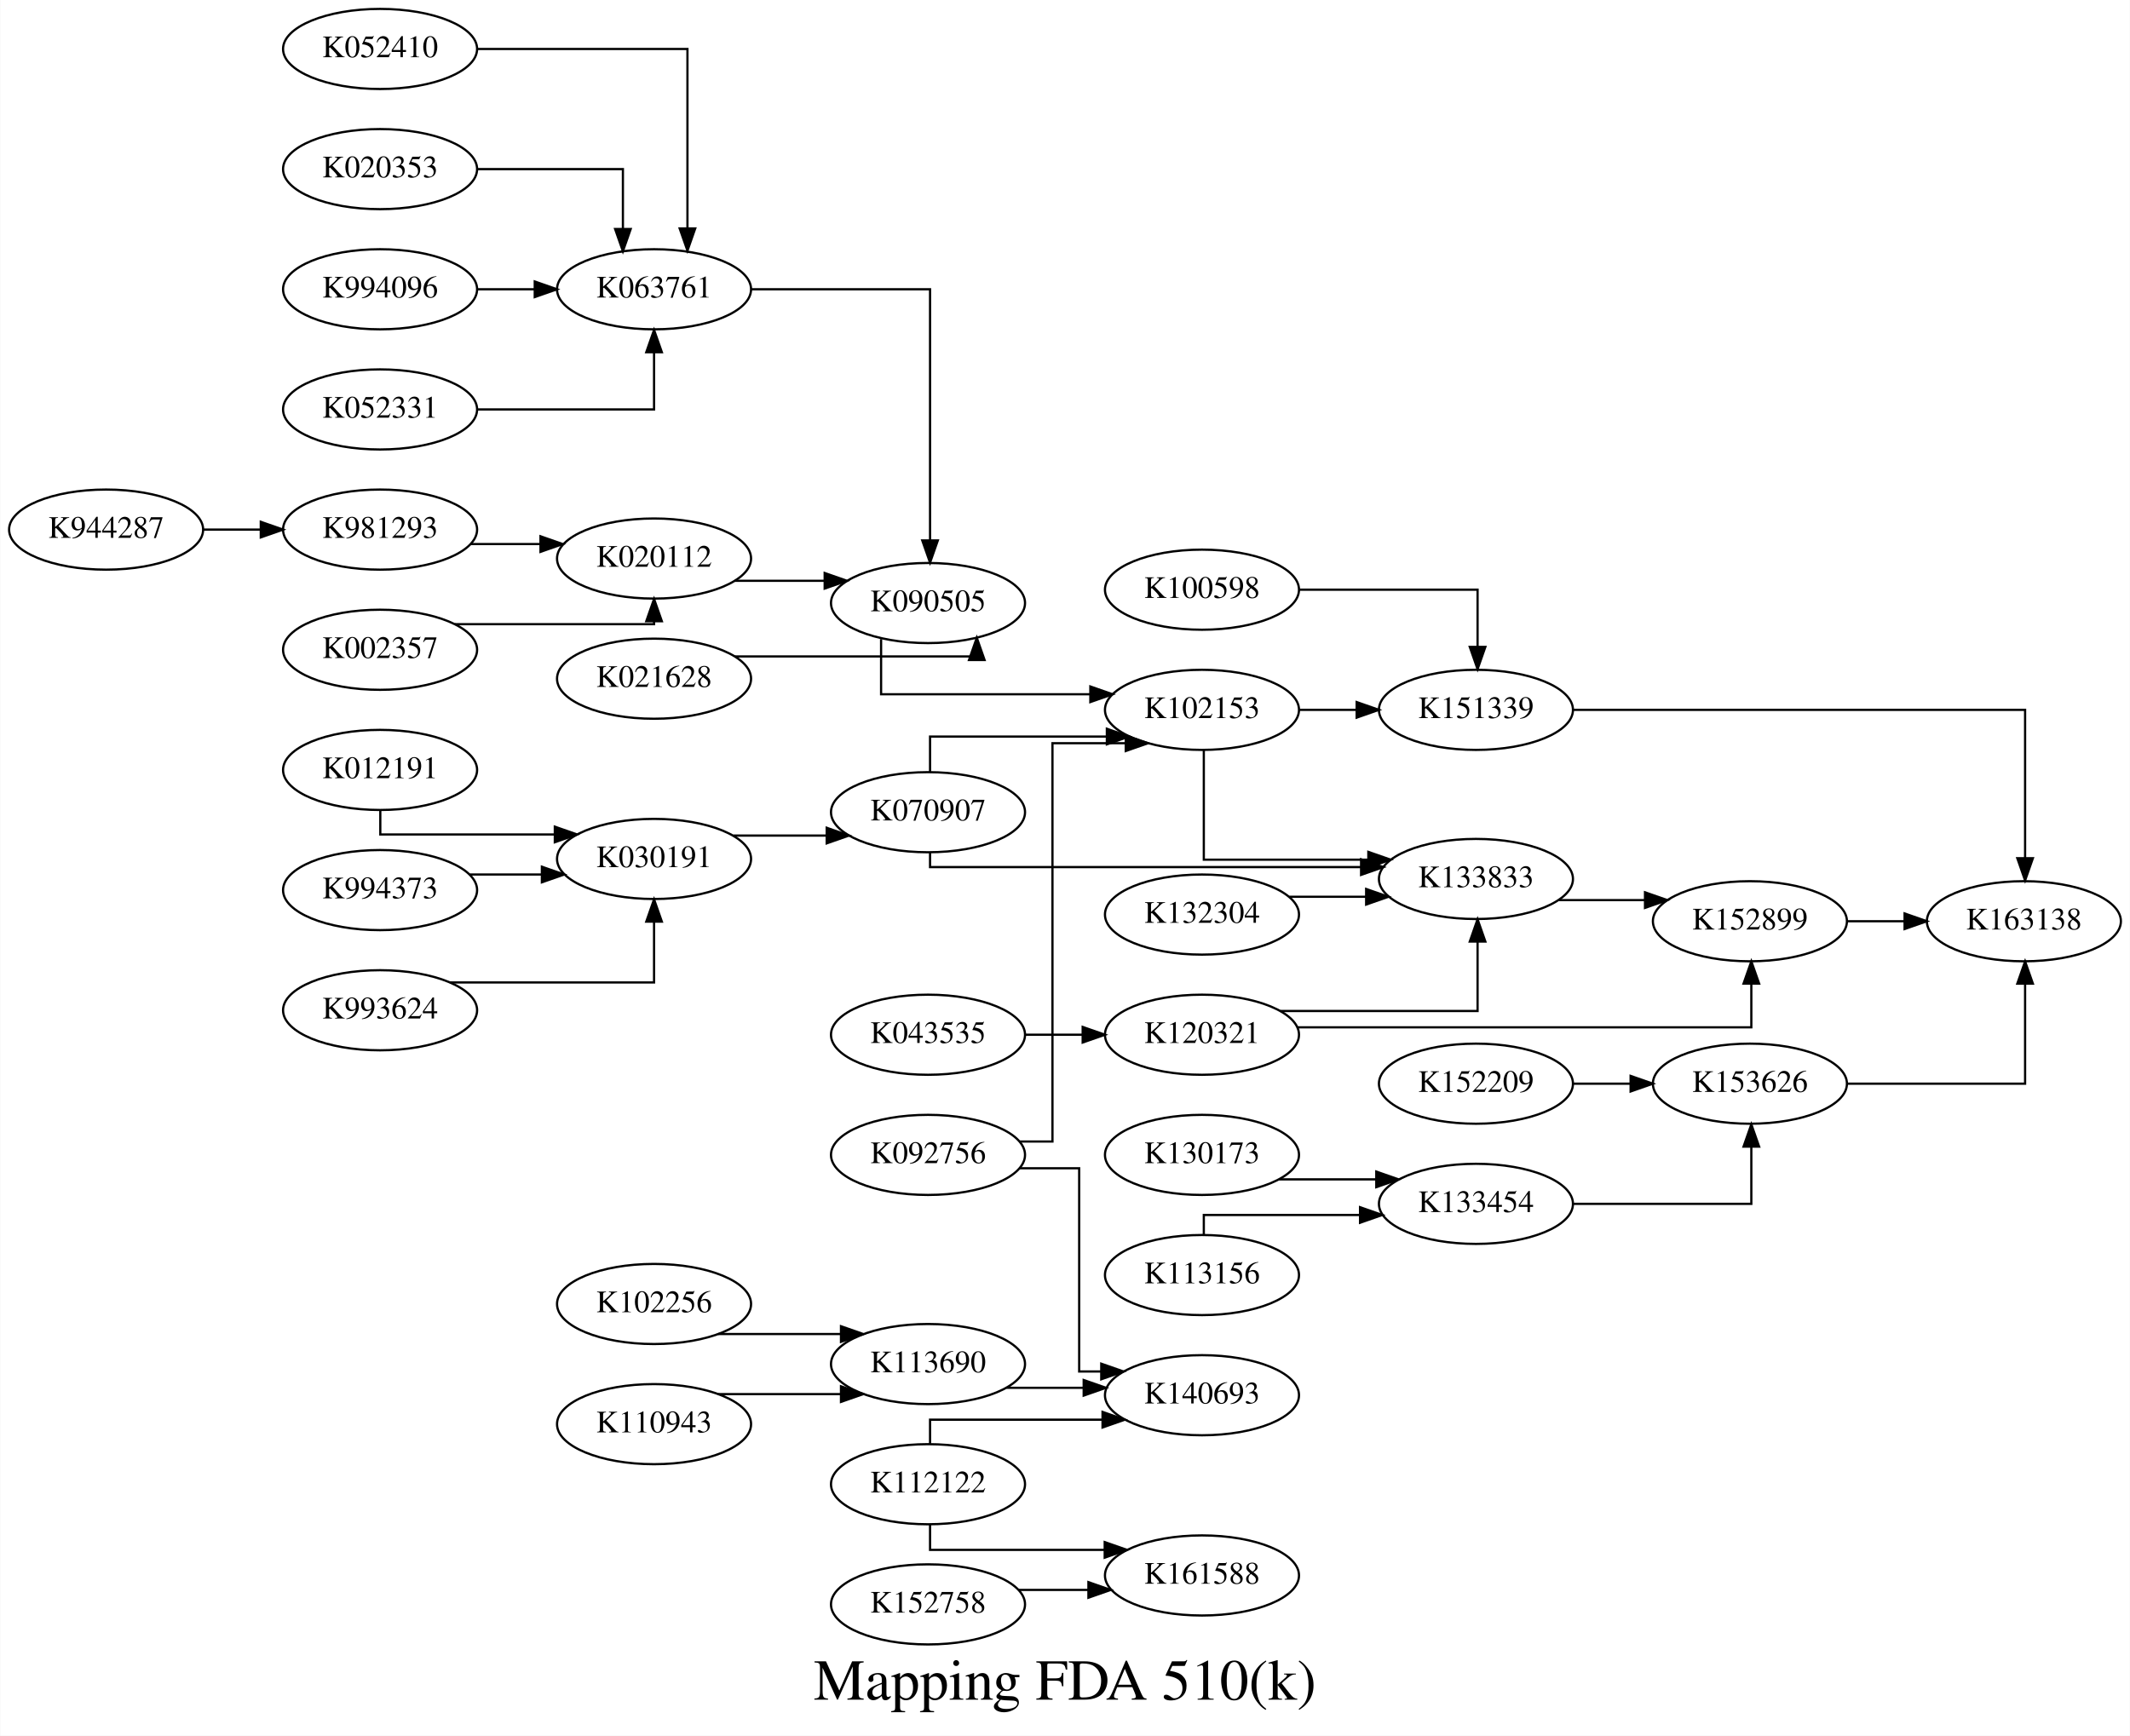
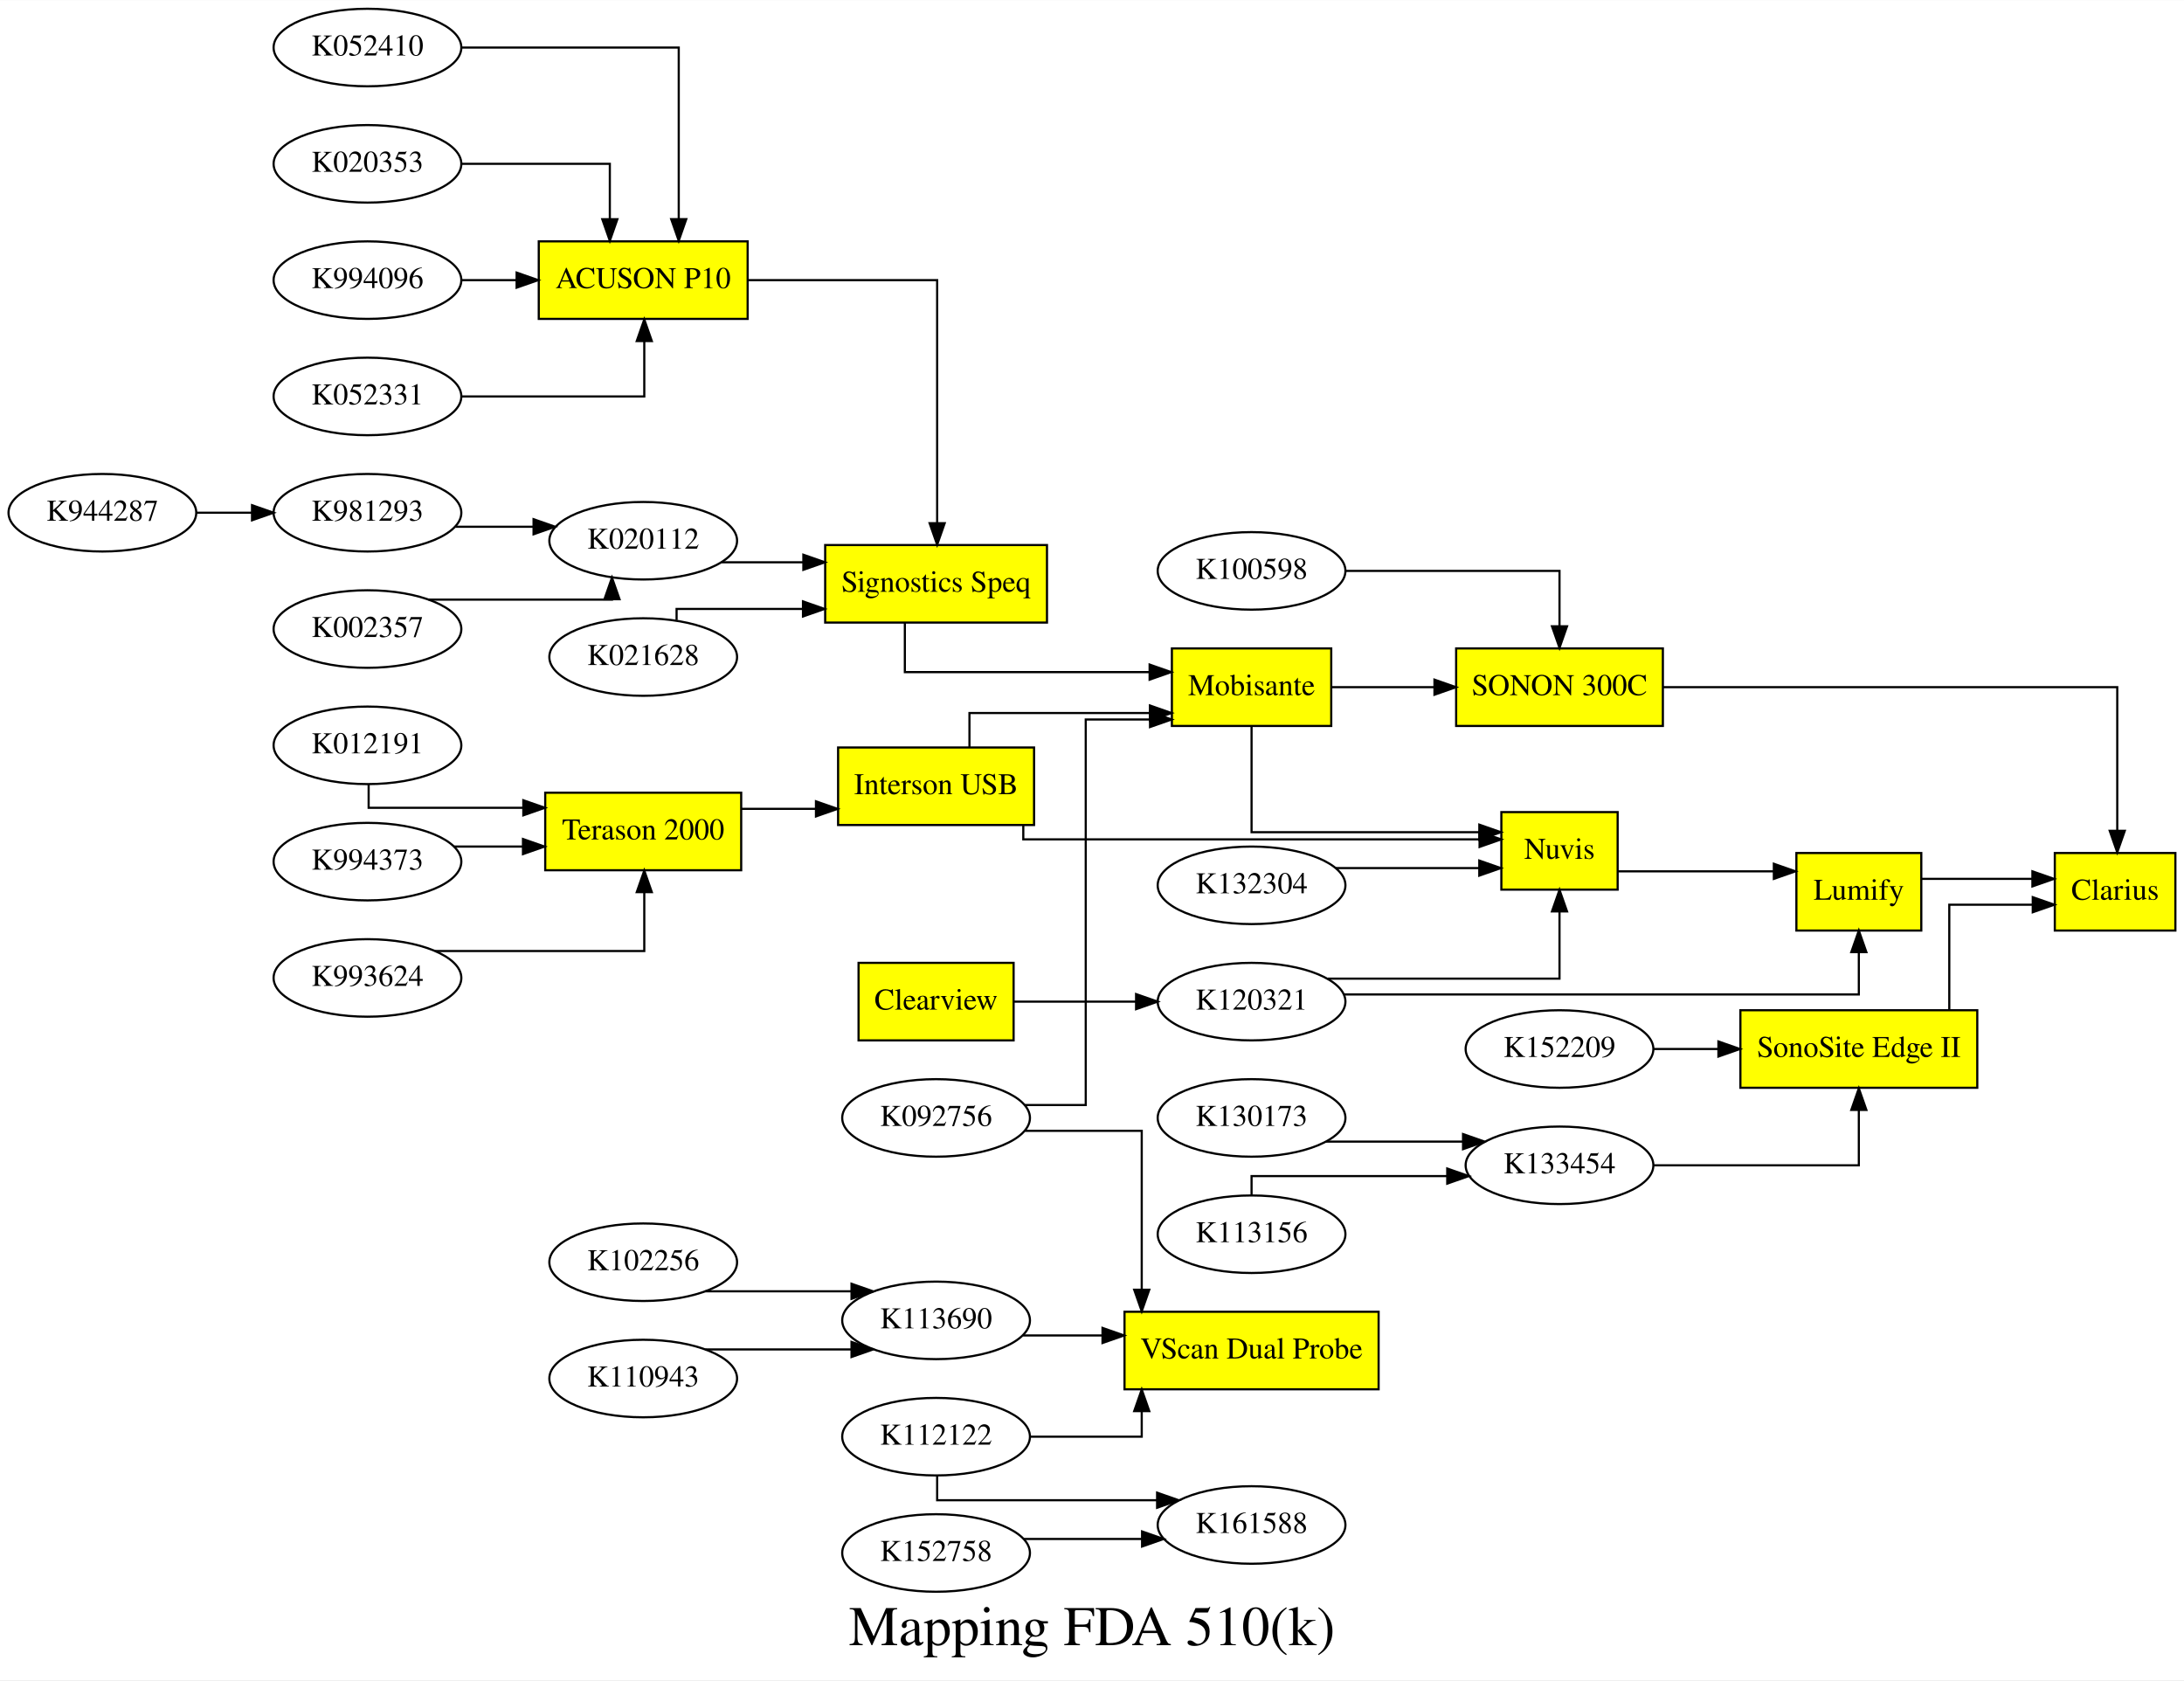
- <svg xmlns="http://www.w3.org/2000/svg" width="957pt" height="780pt" viewBox="0.00 0.00 956.74 780.00">
+ <svg xmlns="http://www.w3.org/2000/svg" width="1014pt" height="780pt" viewBox="0.00 0.00 1014.18 780.00">
  <g id="graph0" class="graph" transform="scale(1 1) rotate(0) translate(4 776)">
-     <polygon fill="white" stroke="none" points="-4,4 -4,-776 952.738,-776 952.738,4 -4,4" />
-     <text text-anchor="middle" x="474.369" y="-12.2" font-family="Times,serif" font-size="26.00">Mapping FDA 510(k)</text>
+     <polygon fill="white" stroke="none" points="-4,4 -4,-776 1010.18,-776 1010.18,4 -4,4" />
+     <text text-anchor="middle" x="503.092" y="-12.2" font-family="Times,serif" font-size="26.00">Mapping FDA 510(k)</text>
    <g id="node1" class="node">
      <ellipse fill="none" stroke="black" cx="166.638" cy="-592" rx="43.592" ry="18" />
      <text text-anchor="middle" x="166.638" y="-588.3" font-family="Times,serif" font-size="14.00">K052331</text>
    </g>
    <g id="node2" class="node">
-       <ellipse fill="none" stroke="black" cx="289.731" cy="-646" rx="43.592" ry="18" />
-       <text text-anchor="middle" x="289.731" y="-642.3" font-family="Times,serif" font-size="14.00">K063761</text>
+       <polygon fill="yellow" stroke="black" points="343.185,-664 246.185,-664 246.185,-628 343.185,-628 343.185,-664" />
+       <text text-anchor="middle" x="294.685" y="-642.3" font-family="Times,serif" font-size="14.00">ACUSON P10</text>
    </g>
    <g id="edge1" class="edge">
-       <path fill="none" stroke="black" d="M210.385,-592C245.768,-592 289.738,-592 289.738,-592 289.738,-592 289.738,-617.718 289.738,-617.718" />
-       <polygon fill="black" stroke="black" points="286.238,-617.718 289.738,-627.718 293.238,-617.718 286.238,-617.718" />
+       <path fill="none" stroke="black" d="M210.517,-592C247.756,-592 295.185,-592 295.185,-592 295.185,-592 295.185,-617.718 295.185,-617.718" />
+       <polygon fill="black" stroke="black" points="291.685,-617.718 295.185,-627.718 298.685,-617.718 291.685,-617.718" />
    </g>
    <g id="node7" class="node">
-       <ellipse fill="none" stroke="black" cx="412.823" cy="-505" rx="43.592" ry="18" />
-       <text text-anchor="middle" x="412.823" y="-501.3" font-family="Times,serif" font-size="14.00">K090505</text>
+       <polygon fill="yellow" stroke="black" points="482.185,-523 379.185,-523 379.185,-487 482.185,-487 482.185,-523" />
+       <text text-anchor="middle" x="430.685" y="-501.3" font-family="Times,serif" font-size="14.00">Signostics Speq</text>
    </g>
    <g id="edge6" class="edge">
-       <path fill="none" stroke="black" d="M333.451,-646C369.154,-646 413.738,-646 413.738,-646 413.738,-646 413.738,-533.145 413.738,-533.145" />
-       <polygon fill="black" stroke="black" points="417.238,-533.145 413.738,-523.145 410.238,-533.145 417.238,-533.145" />
+       <path fill="none" stroke="black" d="M343.194,-646C382.428,-646 431.185,-646 431.185,-646 431.185,-646 431.185,-533.145 431.185,-533.145" />
+       <polygon fill="black" stroke="black" points="434.685,-533.145 431.185,-523.145 427.685,-533.145 434.685,-533.145" />
    </g>
    <g id="node3" class="node">
      <ellipse fill="none" stroke="black" cx="166.638" cy="-754" rx="43.592" ry="18" />
      <text text-anchor="middle" x="166.638" y="-750.3" font-family="Times,serif" font-size="14.00">K052410</text>
    </g>
    <g id="edge2" class="edge">
-       <path fill="none" stroke="black" d="M210.334,-754C250.793,-754 304.738,-754 304.738,-754 304.738,-754 304.738,-673.352 304.738,-673.352" />
-       <polygon fill="black" stroke="black" points="308.238,-673.352 304.738,-663.352 301.238,-673.352 308.238,-673.352" />
+       <path fill="none" stroke="black" d="M210.399,-754C252.943,-754 311.185,-754 311.185,-754 311.185,-754 311.185,-674.321 311.185,-674.321" />
+       <polygon fill="black" stroke="black" points="314.685,-674.321 311.185,-664.321 307.685,-674.321 314.685,-674.321" />
    </g>
    <g id="node4" class="node">
      <ellipse fill="none" stroke="black" cx="166.638" cy="-700" rx="43.592" ry="18" />
      <text text-anchor="middle" x="166.638" y="-696.3" font-family="Times,serif" font-size="14.00">K020353</text>
    </g>
    <g id="edge3" class="edge">
-       <path fill="none" stroke="black" d="M210.385,-700C240.737,-700 275.738,-700 275.738,-700 275.738,-700 275.738,-673.086 275.738,-673.086" />
-       <polygon fill="black" stroke="black" points="279.238,-673.086 275.738,-663.086 272.238,-673.086 279.238,-673.086" />
+       <path fill="none" stroke="black" d="M210.474,-700C242.075,-700 279.185,-700 279.185,-700 279.185,-700 279.185,-674.282 279.185,-674.282" />
+       <polygon fill="black" stroke="black" points="282.685,-674.282 279.185,-664.282 275.685,-674.282 282.685,-674.282" />
    </g>
    <g id="node5" class="node">
      <ellipse fill="none" stroke="black" cx="166.638" cy="-646" rx="43.592" ry="18" />
      <text text-anchor="middle" x="166.638" y="-642.3" font-family="Times,serif" font-size="14.00">K994096</text>
    </g>
    <g id="edge4" class="edge">
-       <path fill="none" stroke="black" d="M210.383,-646C210.383,-646 236.127,-646 236.127,-646" />
-       <polygon fill="black" stroke="black" points="236.127,-649.5 246.127,-646 236.127,-642.5 236.127,-649.5" />
+       <path fill="none" stroke="black" d="M210.346,-646C210.346,-646 235.901,-646 235.901,-646" />
+       <polygon fill="black" stroke="black" points="235.901,-649.5 245.901,-646 235.9,-642.5 235.901,-649.5" />
    </g>
    <g id="node6" class="node">
-       <ellipse fill="none" stroke="black" cx="289.731" cy="-525" rx="43.592" ry="18" />
-       <text text-anchor="middle" x="289.731" y="-521.3" font-family="Times,serif" font-size="14.00">K020112</text>
+       <ellipse fill="none" stroke="black" cx="294.685" cy="-525" rx="43.592" ry="18" />
+       <text text-anchor="middle" x="294.685" y="-521.3" font-family="Times,serif" font-size="14.00">K020112</text>
    </g>
    <g id="edge5" class="edge">
-       <path fill="none" stroke="black" d="M325.997,-515C325.997,-515 366.391,-515 366.391,-515" />
-       <polygon fill="black" stroke="black" points="366.391,-518.5 376.391,-515 366.391,-511.5 366.391,-518.5" />
+       <path fill="none" stroke="black" d="M331.13,-515C331.13,-515 369.055,-515 369.055,-515" />
+       <polygon fill="black" stroke="black" points="369.055,-518.5 379.055,-515 369.055,-511.5 369.055,-518.5" />
    </g>
    <g id="node16" class="node">
-       <ellipse fill="none" stroke="black" cx="535.915" cy="-457" rx="43.592" ry="18" />
-       <text text-anchor="middle" x="535.915" y="-453.3" font-family="Times,serif" font-size="14.00">K102153</text>
+       <polygon fill="yellow" stroke="black" points="614.185,-475 540.185,-475 540.185,-439 614.185,-439 614.185,-475" />
+       <text text-anchor="middle" x="577.185" y="-453.3" font-family="Times,serif" font-size="14.00">Mobisante</text>
    </g>
    <g id="edge15" class="edge">
-       <path fill="none" stroke="black" d="M391.738,-488.796C391.738,-477.336 391.738,-464 391.738,-464 391.738,-464 485.754,-464 485.754,-464" />
-       <polygon fill="black" stroke="black" points="485.754,-467.5 495.754,-464 485.754,-460.5 485.754,-467.5" />
+       <path fill="none" stroke="black" d="M416.185,-486.897C416.185,-475.914 416.185,-464 416.185,-464 416.185,-464 529.843,-464 529.843,-464" />
+       <polygon fill="black" stroke="black" points="529.843,-467.5 539.843,-464 529.843,-460.5 529.843,-467.5" />
    </g>
    <g id="node8" class="node">
-       <ellipse fill="none" stroke="black" cx="289.731" cy="-471" rx="43.592" ry="18" />
-       <text text-anchor="middle" x="289.731" y="-467.3" font-family="Times,serif" font-size="14.00">K021628</text>
+       <ellipse fill="none" stroke="black" cx="294.685" cy="-471" rx="43.592" ry="18" />
+       <text text-anchor="middle" x="294.685" y="-467.3" font-family="Times,serif" font-size="14.00">K021628</text>
    </g>
    <g id="edge7" class="edge">
-       <path fill="none" stroke="black" d="M325.948,-481C368.898,-481 434.738,-481 434.738,-481 434.738,-481 434.738,-481.839 434.738,-481.839" />
-       <polygon fill="black" stroke="black" points="431.238,-479.394 434.738,-489.394 438.238,-479.394 431.238,-479.394" />
+       <path fill="none" stroke="black" d="M310.185,-488.153C310.185,-491.152 310.185,-493.333 310.185,-493.333 310.185,-493.333 368.882,-493.333 368.882,-493.333" />
+       <polygon fill="black" stroke="black" points="368.882,-496.833 378.882,-493.333 368.882,-489.833 368.882,-496.833" />
    </g>
    <g id="node9" class="node">
-       <ellipse fill="none" stroke="black" cx="412.823" cy="-55" rx="43.592" ry="18" />
-       <text text-anchor="middle" x="412.823" y="-51.3" font-family="Times,serif" font-size="14.00">K152758</text>
+       <ellipse fill="none" stroke="black" cx="430.685" cy="-55" rx="43.592" ry="18" />
+       <text text-anchor="middle" x="430.685" y="-51.3" font-family="Times,serif" font-size="14.00">K152758</text>
    </g>
    <g id="node10" class="node">
-       <ellipse fill="none" stroke="black" cx="535.915" cy="-68" rx="43.592" ry="18" />
-       <text text-anchor="middle" x="535.915" y="-64.3" font-family="Times,serif" font-size="14.00">K161588</text>
+       <ellipse fill="none" stroke="black" cx="577.185" cy="-68" rx="43.592" ry="18" />
+       <text text-anchor="middle" x="577.185" y="-64.3" font-family="Times,serif" font-size="14.00">K161588</text>
    </g>
    <g id="edge8" class="edge">
-       <path fill="none" stroke="black" d="M453.469,-61.5C453.469,-61.5 484.891,-61.5 484.891,-61.5" />
-       <polygon fill="black" stroke="black" points="484.891,-65 494.891,-61.5 484.891,-58 484.891,-65" />
+       <path fill="none" stroke="black" d="M471.493,-61.5C471.493,-61.5 526.341,-61.5 526.341,-61.5" />
+       <polygon fill="black" stroke="black" points="526.341,-65 536.341,-61.5 526.341,-58 526.341,-65" />
    </g>
    <g id="node11" class="node">
-       <ellipse fill="none" stroke="black" cx="412.823" cy="-109" rx="43.592" ry="18" />
-       <text text-anchor="middle" x="412.823" y="-105.3" font-family="Times,serif" font-size="14.00">K112122</text>
+       <ellipse fill="none" stroke="black" cx="430.685" cy="-109" rx="43.592" ry="18" />
+       <text text-anchor="middle" x="430.685" y="-105.3" font-family="Times,serif" font-size="14.00">K112122</text>
    </g>
    <g id="edge9" class="edge">
-       <path fill="none" stroke="black" d="M413.738,-90.821C413.738,-84.75 413.738,-79.5 413.738,-79.5 413.738,-79.5 492.206,-79.5 492.206,-79.5" />
-       <polygon fill="black" stroke="black" points="492.206,-83 502.206,-79.5 492.206,-76 492.206,-83" />
+       <path fill="none" stroke="black" d="M431.185,-90.821C431.185,-84.75 431.185,-79.5 431.185,-79.5 431.185,-79.5 533.322,-79.5 533.322,-79.5" />
+       <polygon fill="black" stroke="black" points="533.322,-83 543.322,-79.5 533.322,-76 533.322,-83" />
    </g>
    <g id="node13" class="node">
-       <ellipse fill="none" stroke="black" cx="535.915" cy="-149" rx="43.592" ry="18" />
-       <text text-anchor="middle" x="535.915" y="-145.3" font-family="Times,serif" font-size="14.00">K140693</text>
+       <polygon fill="yellow" stroke="black" points="636.185,-167 518.185,-167 518.185,-131 636.185,-131 636.185,-167" />
+       <text text-anchor="middle" x="577.185" y="-145.3" font-family="Times,serif" font-size="14.00">VScan Dual Probe</text>
    </g>
    <g id="edge12" class="edge">
-       <path fill="none" stroke="black" d="M413.738,-127.201C413.738,-133.028 413.738,-138 413.738,-138 413.738,-138 491.231,-138 491.231,-138" />
-       <polygon fill="black" stroke="black" points="491.231,-141.5 501.231,-138 491.231,-134.5 491.231,-141.5" />
+       <path fill="none" stroke="black" d="M474.243,-109C499.43,-109 526.185,-109 526.185,-109 526.185,-109 526.185,-120.873 526.185,-120.873" />
+       <polygon fill="black" stroke="black" points="522.685,-120.873 526.185,-130.873 529.685,-120.873 522.685,-120.873" />
    </g>
    <g id="node12" class="node">
-       <ellipse fill="none" stroke="black" cx="412.823" cy="-257" rx="43.592" ry="18" />
-       <text text-anchor="middle" x="412.823" y="-253.3" font-family="Times,serif" font-size="14.00">K092756</text>
+       <ellipse fill="none" stroke="black" cx="430.685" cy="-257" rx="43.592" ry="18" />
+       <text text-anchor="middle" x="430.685" y="-253.3" font-family="Times,serif" font-size="14.00">K092756</text>
    </g>
    <g id="edge10" class="edge">
-       <path fill="none" stroke="black" d="M453.896,-251C468.199,-251 480.738,-251 480.738,-251 480.738,-251 480.738,-159.667 480.738,-159.667 480.738,-159.667 490.658,-159.667 490.658,-159.667" />
-       <polygon fill="black" stroke="black" points="490.658,-163.167 500.658,-159.667 490.658,-156.167 490.658,-163.167" />
+       <path fill="none" stroke="black" d="M472.017,-251C497.827,-251 526.185,-251 526.185,-251 526.185,-251 526.185,-177.236 526.185,-177.236" />
+       <polygon fill="black" stroke="black" points="529.685,-177.236 526.185,-167.236 522.685,-177.236 529.685,-177.236" />
    </g>
    <g id="edge14" class="edge">
-       <path fill="none" stroke="black" d="M454.047,-263C462.428,-263 468.738,-263 468.738,-263 468.738,-263 468.738,-442 468.738,-442 468.738,-442 501.663,-442 501.663,-442" />
-       <polygon fill="black" stroke="black" points="501.663,-445.5 511.663,-442 501.663,-438.5 501.663,-445.5" />
+       <path fill="none" stroke="black" d="M471.916,-263C486.882,-263 500.185,-263 500.185,-263 500.185,-263 500.185,-442 500.185,-442 500.185,-442 530.038,-442 530.038,-442" />
+       <polygon fill="black" stroke="black" points="530.038,-445.5 540.038,-442 530.038,-438.5 530.038,-445.5" />
    </g>
    <g id="node14" class="node">
-       <ellipse fill="none" stroke="black" cx="412.823" cy="-163" rx="43.592" ry="18" />
-       <text text-anchor="middle" x="412.823" y="-159.3" font-family="Times,serif" font-size="14.00">K113690</text>
+       <ellipse fill="none" stroke="black" cx="430.685" cy="-163" rx="43.592" ry="18" />
+       <text text-anchor="middle" x="430.685" y="-159.3" font-family="Times,serif" font-size="14.00">K113690</text>
    </g>
    <g id="edge11" class="edge">
-       <path fill="none" stroke="black" d="M448.096,-152.333C448.096,-152.333 482.764,-152.333 482.764,-152.333" />
-       <polygon fill="black" stroke="black" points="482.764,-155.833 492.764,-152.333 482.764,-148.833 482.764,-155.833" />
+       <path fill="none" stroke="black" d="M471.104,-156C471.104,-156 507.971,-156 507.971,-156" />
+       <polygon fill="black" stroke="black" points="507.971,-159.5 517.971,-156 507.971,-152.5 507.971,-159.5" />
    </g>
    <g id="node15" class="node">
-       <ellipse fill="none" stroke="black" cx="412.823" cy="-411" rx="43.592" ry="18" />
-       <text text-anchor="middle" x="412.823" y="-407.3" font-family="Times,serif" font-size="14.00">K070907</text>
+       <polygon fill="yellow" stroke="black" points="476.185,-429 385.185,-429 385.185,-393 476.185,-393 476.185,-429" />
+       <text text-anchor="middle" x="430.685" y="-407.3" font-family="Times,serif" font-size="14.00">Interson USB</text>
    </g>
    <g id="edge13" class="edge">
-       <path fill="none" stroke="black" d="M413.738,-429.194C413.738,-437.278 413.738,-445 413.738,-445 413.738,-445 493.174,-445 493.174,-445" />
-       <polygon fill="black" stroke="black" points="493.174,-448.5 503.174,-445 493.174,-441.5 493.174,-448.5" />
+       <path fill="none" stroke="black" d="M446.185,-429.194C446.185,-437.278 446.185,-445 446.185,-445 446.185,-445 529.996,-445 529.996,-445" />
+       <polygon fill="black" stroke="black" points="529.996,-448.5 539.996,-445 529.996,-441.5 529.996,-448.5" />
    </g>
    <g id="node25" class="node">
-       <ellipse fill="none" stroke="black" cx="659.007" cy="-381" rx="43.592" ry="18" />
-       <text text-anchor="middle" x="659.007" y="-377.3" font-family="Times,serif" font-size="14.00">K133833</text>
+       <polygon fill="yellow" stroke="black" points="747.185,-399 693.185,-399 693.185,-363 747.185,-363 747.185,-399" />
+       <text text-anchor="middle" x="720.185" y="-377.3" font-family="Times,serif" font-size="14.00">Nuvis</text>
    </g>
    <g id="edge27" class="edge">
-       <path fill="none" stroke="black" d="M413.738,-392.814C413.738,-389.117 413.738,-386.333 413.738,-386.333 413.738,-386.333 607.401,-386.333 607.401,-386.333" />
-       <polygon fill="black" stroke="black" points="607.401,-389.833 617.401,-386.333 607.401,-382.833 607.401,-389.833" />
+       <path fill="none" stroke="black" d="M471.185,-392.814C471.185,-389.117 471.185,-386.333 471.185,-386.333 471.185,-386.333 683.063,-386.333 683.063,-386.333" />
+       <polygon fill="black" stroke="black" points="683.063,-389.833 693.063,-386.333 683.063,-382.833 683.063,-389.833" />
    </g>
    <g id="node21" class="node">
-       <ellipse fill="none" stroke="black" cx="659.007" cy="-457" rx="43.592" ry="18" />
-       <text text-anchor="middle" x="659.007" y="-453.3" font-family="Times,serif" font-size="14.00">K151339</text>
+       <polygon fill="yellow" stroke="black" points="768.185,-475 672.185,-475 672.185,-439 768.185,-439 768.185,-475" />
+       <text text-anchor="middle" x="720.185" y="-453.3" font-family="Times,serif" font-size="14.00">SONON 300C</text>
    </g>
    <g id="edge39" class="edge">
-       <path fill="none" stroke="black" d="M579.66,-457C579.66,-457 605.404,-457 605.404,-457" />
-       <polygon fill="black" stroke="black" points="605.404,-460.5 615.404,-457 605.404,-453.5 605.404,-460.5" />
+       <path fill="none" stroke="black" d="M614.383,-457C614.383,-457 662.115,-457 662.115,-457" />
+       <polygon fill="black" stroke="black" points="662.115,-460.5 672.115,-457 662.115,-453.5 662.115,-460.5" />
    </g>
    <g id="edge28" class="edge">
-       <path fill="none" stroke="black" d="M536.738,-438.956C536.738,-419.011 536.738,-389.667 536.738,-389.667 536.738,-389.667 610.656,-389.667 610.656,-389.667" />
-       <polygon fill="black" stroke="black" points="610.656,-393.167 620.656,-389.667 610.656,-386.167 610.656,-393.167" />
+       <path fill="none" stroke="black" d="M577.185,-438.956C577.185,-419.011 577.185,-389.667 577.185,-389.667 577.185,-389.667 682.951,-389.667 682.951,-389.667" />
+       <polygon fill="black" stroke="black" points="682.951,-393.167 692.951,-389.667 682.951,-386.167 682.951,-393.167" />
    </g>
    <g id="node17" class="node">
-       <ellipse fill="none" stroke="black" cx="289.731" cy="-390" rx="43.592" ry="18" />
-       <text text-anchor="middle" x="289.731" y="-386.3" font-family="Times,serif" font-size="14.00">K030191</text>
+       <polygon fill="yellow" stroke="black" points="340.185,-408 249.185,-408 249.185,-372 340.185,-372 340.185,-408" />
+       <text text-anchor="middle" x="294.685" y="-386.3" font-family="Times,serif" font-size="14.00">Terason 2000</text>
    </g>
    <g id="edge16" class="edge">
-       <path fill="none" stroke="black" d="M325.334,-400.5C325.334,-400.5 367.3,-400.5 367.3,-400.5" />
-       <polygon fill="black" stroke="black" points="367.3,-404 377.3,-400.5 367.3,-397 367.3,-404" />
+       <path fill="none" stroke="black" d="M340.349,-400.5C340.349,-400.5 374.909,-400.5 374.909,-400.5" />
+       <polygon fill="black" stroke="black" points="374.909,-404 384.909,-400.5 374.909,-397 374.909,-404" />
    </g>
    <g id="node18" class="node">
      <ellipse fill="none" stroke="black" cx="166.638" cy="-430" rx="43.592" ry="18" />
      <text text-anchor="middle" x="166.638" y="-426.3" font-family="Times,serif" font-size="14.00">K012191</text>
    </g>
    <g id="edge17" class="edge">
-       <path fill="none" stroke="black" d="M166.738,-411.799C166.738,-405.972 166.738,-401 166.738,-401 166.738,-401 245.143,-401 245.143,-401" />
-       <polygon fill="black" stroke="black" points="245.143,-404.5 255.143,-401 245.143,-397.5 245.143,-404.5" />
+       <path fill="none" stroke="black" d="M167.185,-411.799C167.185,-405.972 167.185,-401 167.185,-401 167.185,-401 239.014,-401 239.014,-401" />
+       <polygon fill="black" stroke="black" points="239.014,-404.5 249.014,-401 239.014,-397.5 239.014,-404.5" />
    </g>
    <g id="node19" class="node">
      <ellipse fill="none" stroke="black" cx="166.638" cy="-376" rx="43.592" ry="18" />
      <text text-anchor="middle" x="166.638" y="-372.3" font-family="Times,serif" font-size="14.00">K994373</text>
    </g>
    <g id="edge18" class="edge">
-       <path fill="none" stroke="black" d="M206.943,-383C206.943,-383 239.335,-383 239.335,-383" />
-       <polygon fill="black" stroke="black" points="239.335,-386.5 249.335,-383 239.335,-379.5 239.335,-386.5" />
+       <path fill="none" stroke="black" d="M206.802,-383C206.802,-383 238.857,-383 238.857,-383" />
+       <polygon fill="black" stroke="black" points="238.857,-386.5 248.857,-383 238.857,-379.5 238.857,-386.5" />
    </g>
    <g id="node20" class="node">
      <ellipse fill="none" stroke="black" cx="166.638" cy="-322" rx="43.592" ry="18" />
      <text text-anchor="middle" x="166.638" y="-318.3" font-family="Times,serif" font-size="14.00">K993624</text>
    </g>
    <g id="edge19" class="edge">
-       <path fill="none" stroke="black" d="M198.02,-334.5C234.492,-334.5 289.738,-334.5 289.738,-334.5 289.738,-334.5 289.738,-361.827 289.738,-361.827" />
-       <polygon fill="black" stroke="black" points="286.238,-361.827 289.738,-371.827 293.238,-361.827 286.238,-361.827" />
+       <path fill="none" stroke="black" d="M198.084,-334.5C236.14,-334.5 295.185,-334.5 295.185,-334.5 295.185,-334.5 295.185,-361.827 295.185,-361.827" />
+       <polygon fill="black" stroke="black" points="291.685,-361.827 295.185,-371.827 298.685,-361.827 291.685,-361.827" />
    </g>
    <g id="node22" class="node">
-       <ellipse fill="none" stroke="black" cx="905.192" cy="-362" rx="43.592" ry="18" />
-       <text text-anchor="middle" x="905.192" y="-358.3" font-family="Times,serif" font-size="14.00">K163138</text>
+       <polygon fill="yellow" stroke="black" points="1006.18,-380 950.185,-380 950.185,-344 1006.18,-344 1006.18,-380" />
+       <text text-anchor="middle" x="978.185" y="-358.3" font-family="Times,serif" font-size="14.00">Clarius</text>
    </g>
    <g id="edge20" class="edge">
-       <path fill="none" stroke="black" d="M702.834,-457C773.734,-457 905.738,-457 905.738,-457 905.738,-457 905.738,-390.317 905.738,-390.317" />
-       <polygon fill="black" stroke="black" points="909.238,-390.317 905.738,-380.317 902.238,-390.317 909.238,-390.317" />
+       <path fill="none" stroke="black" d="M768.293,-457C843.194,-457 979.185,-457 979.185,-457 979.185,-457 979.185,-390.317 979.185,-390.317" />
+       <polygon fill="black" stroke="black" points="982.685,-390.317 979.185,-380.317 975.685,-390.317 982.685,-390.317" />
    </g>
    <g id="node23" class="node">
-       <ellipse fill="none" stroke="black" cx="782.1" cy="-362" rx="43.592" ry="18" />
-       <text text-anchor="middle" x="782.1" y="-358.3" font-family="Times,serif" font-size="14.00">K152899</text>
+       <polygon fill="yellow" stroke="black" points="888.185,-380 830.185,-380 830.185,-344 888.185,-344 888.185,-380" />
+       <text text-anchor="middle" x="859.185" y="-358.3" font-family="Times,serif" font-size="14.00">Lumify</text>
    </g>
    <g id="edge21" class="edge">
-       <path fill="none" stroke="black" d="M825.844,-362C825.844,-362 851.589,-362 851.589,-362" />
-       <polygon fill="black" stroke="black" points="851.589,-365.5 861.589,-362 851.589,-358.5 851.589,-365.5" />
+       <path fill="none" stroke="black" d="M888.295,-368C888.295,-368 939.785,-368 939.785,-368" />
+       <polygon fill="black" stroke="black" points="939.785,-371.5 949.785,-368 939.785,-364.5 939.785,-371.5" />
    </g>
    <g id="node24" class="node">
-       <ellipse fill="none" stroke="black" cx="782.1" cy="-289" rx="43.592" ry="18" />
-       <text text-anchor="middle" x="782.1" y="-285.3" font-family="Times,serif" font-size="14.00">K153626</text>
+       <polygon fill="yellow" stroke="black" points="914.185,-307 804.185,-307 804.185,-271 914.185,-271 914.185,-307" />
+       <text text-anchor="middle" x="859.185" y="-285.3" font-family="Times,serif" font-size="14.00">SonoSite Edge II</text>
    </g>
    <g id="edge22" class="edge">
-       <path fill="none" stroke="black" d="M825.69,-289C861.286,-289 905.738,-289 905.738,-289 905.738,-289 905.738,-333.955 905.738,-333.955" />
-       <polygon fill="black" stroke="black" points="902.238,-333.955 905.738,-343.955 909.238,-333.955 902.238,-333.955" />
+       <path fill="none" stroke="black" d="M901.185,-307.308C901.185,-327.146 901.185,-356 901.185,-356 901.185,-356 939.95,-356 939.95,-356" />
+       <polygon fill="black" stroke="black" points="939.95,-359.5 949.95,-356 939.95,-352.5 939.95,-359.5" />
    </g>
    <g id="edge23" class="edge">
-       <path fill="none" stroke="black" d="M696.273,-371.5C696.273,-371.5 734.961,-371.5 734.961,-371.5" />
-       <polygon fill="black" stroke="black" points="734.961,-375 744.961,-371.5 734.961,-368 734.961,-375" />
+       <path fill="none" stroke="black" d="M747.315,-371.5C747.315,-371.5 819.72,-371.5 819.72,-371.5" />
+       <polygon fill="black" stroke="black" points="819.72,-375 829.72,-371.5 819.719,-368 819.72,-375" />
    </g>
    <g id="node26" class="node">
-       <ellipse fill="none" stroke="black" cx="535.915" cy="-311" rx="43.592" ry="18" />
-       <text text-anchor="middle" x="535.915" y="-307.3" font-family="Times,serif" font-size="14.00">K120321</text>
+       <ellipse fill="none" stroke="black" cx="577.185" cy="-311" rx="43.592" ry="18" />
+       <text text-anchor="middle" x="577.185" y="-307.3" font-family="Times,serif" font-size="14.00">K120321</text>
    </g>
    <g id="edge24" class="edge">
-       <path fill="none" stroke="black" d="M578.909,-314.333C649.625,-314.333 782.738,-314.333 782.738,-314.333 782.738,-314.333 782.738,-333.979 782.738,-333.979" />
-       <polygon fill="black" stroke="black" points="779.238,-333.979 782.738,-343.979 786.238,-333.979 779.238,-333.979" />
+       <path fill="none" stroke="black" d="M620.014,-314.333C698.903,-314.333 859.185,-314.333 859.185,-314.333 859.185,-314.333 859.185,-333.979 859.185,-333.979" />
+       <polygon fill="black" stroke="black" points="855.685,-333.979 859.185,-343.979 862.685,-333.979 855.685,-333.979" />
    </g>
    <g id="edge25" class="edge">
-       <path fill="none" stroke="black" d="M571.067,-321.667C607.674,-321.667 659.738,-321.667 659.738,-321.667 659.738,-321.667 659.738,-352.876 659.738,-352.876" />
-       <polygon fill="black" stroke="black" points="656.238,-352.876 659.738,-362.876 663.238,-352.876 656.238,-352.876" />
+       <path fill="none" stroke="black" d="M612.533,-321.667C654.879,-321.667 720.185,-321.667 720.185,-321.667 720.185,-321.667 720.185,-352.876 720.185,-352.876" />
+       <polygon fill="black" stroke="black" points="716.685,-352.876 720.185,-362.876 723.685,-352.876 716.685,-352.876" />
    </g>
    <g id="node27" class="node">
-       <ellipse fill="none" stroke="black" cx="535.915" cy="-365" rx="43.592" ry="18" />
-       <text text-anchor="middle" x="535.915" y="-361.3" font-family="Times,serif" font-size="14.00">K132304</text>
+       <ellipse fill="none" stroke="black" cx="577.185" cy="-365" rx="43.592" ry="18" />
+       <text text-anchor="middle" x="577.185" y="-361.3" font-family="Times,serif" font-size="14.00">K132304</text>
    </g>
    <g id="edge26" class="edge">
-       <path fill="none" stroke="black" d="M575.201,-373C575.201,-373 609.673,-373 609.673,-373" />
-       <polygon fill="black" stroke="black" points="609.673,-376.5 619.673,-373 609.673,-369.5 609.673,-376.5" />
+       <path fill="none" stroke="black" d="M616.26,-373C616.26,-373 682.93,-373 682.93,-373" />
+       <polygon fill="black" stroke="black" points="682.93,-376.5 692.93,-373 682.93,-369.5 682.93,-376.5" />
    </g>
    <g id="node28" class="node">
-       <ellipse fill="none" stroke="black" cx="412.823" cy="-311" rx="43.592" ry="18" />
-       <text text-anchor="middle" x="412.823" y="-307.3" font-family="Times,serif" font-size="14.00">K043535</text>
+       <polygon fill="yellow" stroke="black" points="466.685,-329 394.685,-329 394.685,-293 466.685,-293 466.685,-329" />
+       <text text-anchor="middle" x="430.685" y="-307.3" font-family="Times,serif" font-size="14.00">Clearview</text>
    </g>
    <g id="edge29" class="edge">
-       <path fill="none" stroke="black" d="M456.567,-311C456.567,-311 482.312,-311 482.312,-311" />
-       <polygon fill="black" stroke="black" points="482.312,-314.5 492.312,-311 482.312,-307.5 482.312,-314.5" />
+       <path fill="none" stroke="black" d="M466.898,-311C466.898,-311 523.561,-311 523.561,-311" />
+       <polygon fill="black" stroke="black" points="523.561,-314.5 533.561,-311 523.561,-307.5 523.561,-314.5" />
    </g>
    <g id="node29" class="node">
-       <ellipse fill="none" stroke="black" cx="289.731" cy="-190" rx="43.592" ry="18" />
-       <text text-anchor="middle" x="289.731" y="-186.3" font-family="Times,serif" font-size="14.00">K102256</text>
+       <ellipse fill="none" stroke="black" cx="294.685" cy="-190" rx="43.592" ry="18" />
+       <text text-anchor="middle" x="294.685" y="-186.3" font-family="Times,serif" font-size="14.00">K102256</text>
    </g>
    <g id="edge30" class="edge">
-       <path fill="none" stroke="black" d="M318.59,-176.5C318.59,-176.5 373.718,-176.5 373.718,-176.5" />
-       <polygon fill="black" stroke="black" points="373.718,-180 383.718,-176.5 373.718,-173 373.718,-180" />
+       <path fill="none" stroke="black" d="M323.527,-176.5C323.527,-176.5 391.415,-176.5 391.415,-176.5" />
+       <polygon fill="black" stroke="black" points="391.415,-180 401.415,-176.5 391.415,-173 391.415,-180" />
    </g>
    <g id="node30" class="node">
-       <ellipse fill="none" stroke="black" cx="289.731" cy="-136" rx="43.592" ry="18" />
-       <text text-anchor="middle" x="289.731" y="-132.3" font-family="Times,serif" font-size="14.00">K110943</text>
+       <ellipse fill="none" stroke="black" cx="294.685" cy="-136" rx="43.592" ry="18" />
+       <text text-anchor="middle" x="294.685" y="-132.3" font-family="Times,serif" font-size="14.00">K110943</text>
    </g>
    <g id="edge31" class="edge">
-       <path fill="none" stroke="black" d="M318.59,-149.5C318.59,-149.5 373.718,-149.5 373.718,-149.5" />
-       <polygon fill="black" stroke="black" points="373.718,-153 383.718,-149.5 373.718,-146 373.718,-153" />
+       <path fill="none" stroke="black" d="M323.527,-149.5C323.527,-149.5 391.415,-149.5 391.415,-149.5" />
+       <polygon fill="black" stroke="black" points="391.415,-153 401.415,-149.5 391.415,-146 391.415,-153" />
    </g>
    <g id="node31" class="node">
      <ellipse fill="none" stroke="black" cx="166.638" cy="-484" rx="43.592" ry="18" />
      <text text-anchor="middle" x="166.638" y="-480.3" font-family="Times,serif" font-size="14.00">K002357</text>
    </g>
    <g id="edge32" class="edge">
-       <path fill="none" stroke="black" d="M200.276,-495.5C236.724,-495.5 289.738,-495.5 289.738,-495.5 289.738,-495.5 289.738,-496.821 289.738,-496.821" />
-       <polygon fill="black" stroke="black" points="286.238,-496.821 289.738,-506.821 293.238,-496.821 286.238,-496.821" />
+       <path fill="none" stroke="black" d="M194.998,-497.667C228.63,-497.667 280.185,-497.667 280.185,-497.667 280.185,-497.667 280.185,-498.684 280.185,-498.684" />
+       <polygon fill="black" stroke="black" points="276.685,-497.845 280.185,-507.845 283.685,-497.845 276.685,-497.845" />
    </g>
    <g id="node32" class="node">
      <ellipse fill="none" stroke="black" cx="166.638" cy="-538" rx="43.592" ry="18" />
      <text text-anchor="middle" x="166.638" y="-534.3" font-family="Times,serif" font-size="14.00">K981293</text>
    </g>
    <g id="edge33" class="edge">
-       <path fill="none" stroke="black" d="M207.285,-531.5C207.285,-531.5 238.707,-531.5 238.707,-531.5" />
-       <polygon fill="black" stroke="black" points="238.707,-535 248.707,-531.5 238.707,-528 238.707,-535" />
+       <path fill="none" stroke="black" d="M207.505,-531.5C207.505,-531.5 243.767,-531.5 243.767,-531.5" />
+       <polygon fill="black" stroke="black" points="243.767,-535 253.767,-531.5 243.767,-528 243.767,-535" />
    </g>
    <g id="node33" class="node">
      <ellipse fill="none" stroke="black" cx="43.546" cy="-538" rx="43.592" ry="18" />
      <text text-anchor="middle" x="43.546" y="-534.3" font-family="Times,serif" font-size="14.00">K944287</text>
    </g>
    <g id="edge34" class="edge">
      <path fill="none" stroke="black" d="M87.29,-538C87.29,-538 113.035,-538 113.035,-538" />
      <polygon fill="black" stroke="black" points="113.035,-541.5 123.035,-538 113.035,-534.5 113.035,-541.5" />
    </g>
    <g id="node34" class="node">
-       <ellipse fill="none" stroke="black" cx="659.007" cy="-235" rx="43.592" ry="18" />
-       <text text-anchor="middle" x="659.007" y="-231.3" font-family="Times,serif" font-size="14.00">K133454</text>
+       <ellipse fill="none" stroke="black" cx="720.185" cy="-235" rx="43.592" ry="18" />
+       <text text-anchor="middle" x="720.185" y="-231.3" font-family="Times,serif" font-size="14.00">K133454</text>
    </g>
    <g id="edge35" class="edge">
-       <path fill="none" stroke="black" d="M702.63,-235C738.253,-235 782.738,-235 782.738,-235 782.738,-235 782.738,-260.718 782.738,-260.718" />
-       <polygon fill="black" stroke="black" points="779.238,-260.718 782.738,-270.718 786.238,-260.718 779.238,-260.718" />
+       <path fill="none" stroke="black" d="M763.784,-235C804.548,-235 859.185,-235 859.185,-235 859.185,-235 859.185,-260.718 859.185,-260.718" />
+       <polygon fill="black" stroke="black" points="855.685,-260.718 859.185,-270.718 862.685,-260.718 855.685,-260.718" />
    </g>
    <g id="node35" class="node">
-       <ellipse fill="none" stroke="black" cx="659.007" cy="-289" rx="43.592" ry="18" />
-       <text text-anchor="middle" x="659.007" y="-285.3" font-family="Times,serif" font-size="14.00">K152209</text>
+       <ellipse fill="none" stroke="black" cx="720.185" cy="-289" rx="43.592" ry="18" />
+       <text text-anchor="middle" x="720.185" y="-285.3" font-family="Times,serif" font-size="14.00">K152209</text>
    </g>
    <g id="edge36" class="edge">
-       <path fill="none" stroke="black" d="M702.752,-289C702.752,-289 728.496,-289 728.496,-289" />
-       <polygon fill="black" stroke="black" points="728.496,-292.5 738.496,-289 728.496,-285.5 728.496,-292.5" />
+       <path fill="none" stroke="black" d="M763.784,-289C763.784,-289 793.974,-289 793.974,-289" />
+       <polygon fill="black" stroke="black" points="793.974,-292.5 803.974,-289 793.973,-285.5 793.974,-292.5" />
    </g>
    <g id="node36" class="node">
-       <ellipse fill="none" stroke="black" cx="535.915" cy="-203" rx="43.592" ry="18" />
-       <text text-anchor="middle" x="535.915" y="-199.3" font-family="Times,serif" font-size="14.00">K113156</text>
+       <ellipse fill="none" stroke="black" cx="577.185" cy="-203" rx="43.592" ry="18" />
+       <text text-anchor="middle" x="577.185" y="-199.3" font-family="Times,serif" font-size="14.00">K113156</text>
    </g>
    <g id="edge37" class="edge">
-       <path fill="none" stroke="black" d="M536.738,-221.159C536.738,-226.043 536.738,-230 536.738,-230 536.738,-230 606.929,-230 606.929,-230" />
-       <polygon fill="black" stroke="black" points="606.929,-233.5 616.929,-230 606.929,-226.5 606.929,-233.5" />
+       <path fill="none" stroke="black" d="M577.185,-221.159C577.185,-226.043 577.185,-230 577.185,-230 577.185,-230 668.053,-230 668.053,-230" />
+       <polygon fill="black" stroke="black" points="668.053,-233.5 678.053,-230 668.053,-226.5 668.053,-233.5" />
    </g>
    <g id="node37" class="node">
-       <ellipse fill="none" stroke="black" cx="535.915" cy="-257" rx="43.592" ry="18" />
-       <text text-anchor="middle" x="535.915" y="-253.3" font-family="Times,serif" font-size="14.00">K130173</text>
+       <ellipse fill="none" stroke="black" cx="577.185" cy="-257" rx="43.592" ry="18" />
+       <text text-anchor="middle" x="577.185" y="-253.3" font-family="Times,serif" font-size="14.00">K130173</text>
    </g>
    <g id="edge38" class="edge">
-       <path fill="none" stroke="black" d="M570.531,-246C570.531,-246 614.225,-246 614.225,-246" />
-       <polygon fill="black" stroke="black" points="614.225,-249.5 624.225,-246 614.225,-242.5 614.225,-249.5" />
+       <path fill="none" stroke="black" d="M611.801,-246C611.801,-246 675.391,-246 675.391,-246" />
+       <polygon fill="black" stroke="black" points="675.391,-249.5 685.391,-246 675.391,-242.5 675.391,-249.5" />
    </g>
    <g id="node38" class="node">
-       <ellipse fill="none" stroke="black" cx="535.915" cy="-511" rx="43.592" ry="18" />
-       <text text-anchor="middle" x="535.915" y="-507.3" font-family="Times,serif" font-size="14.00">K100598</text>
+       <ellipse fill="none" stroke="black" cx="577.185" cy="-511" rx="43.592" ry="18" />
+       <text text-anchor="middle" x="577.185" y="-507.3" font-family="Times,serif" font-size="14.00">K100598</text>
    </g>
    <g id="edge40" class="edge">
-       <path fill="none" stroke="black" d="M579.571,-511C615.22,-511 659.738,-511 659.738,-511 659.738,-511 659.738,-485.282 659.738,-485.282" />
-       <polygon fill="black" stroke="black" points="663.238,-485.282 659.738,-475.282 656.238,-485.282 663.238,-485.282" />
+       <path fill="none" stroke="black" d="M620.866,-511C662.92,-511 720.185,-511 720.185,-511 720.185,-511 720.185,-485.282 720.185,-485.282" />
+       <polygon fill="black" stroke="black" points="723.685,-485.282 720.185,-475.282 716.685,-485.282 723.685,-485.282" />
    </g>
  </g>
</svg>
